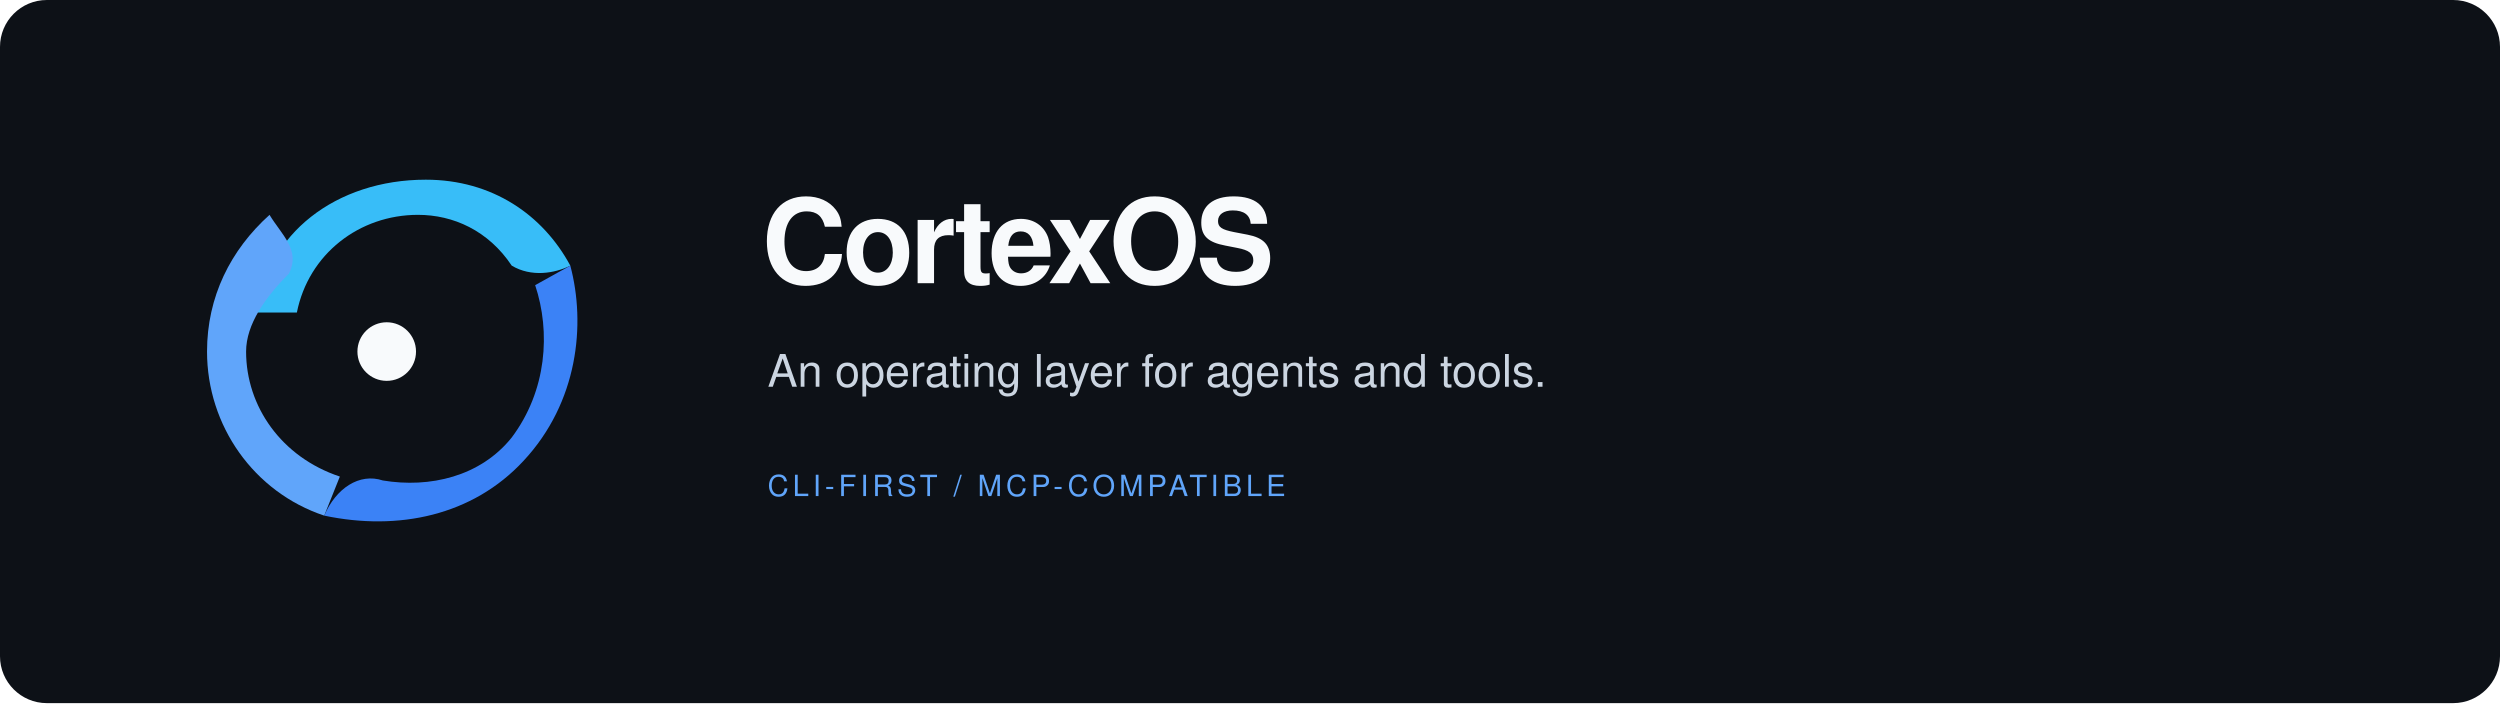
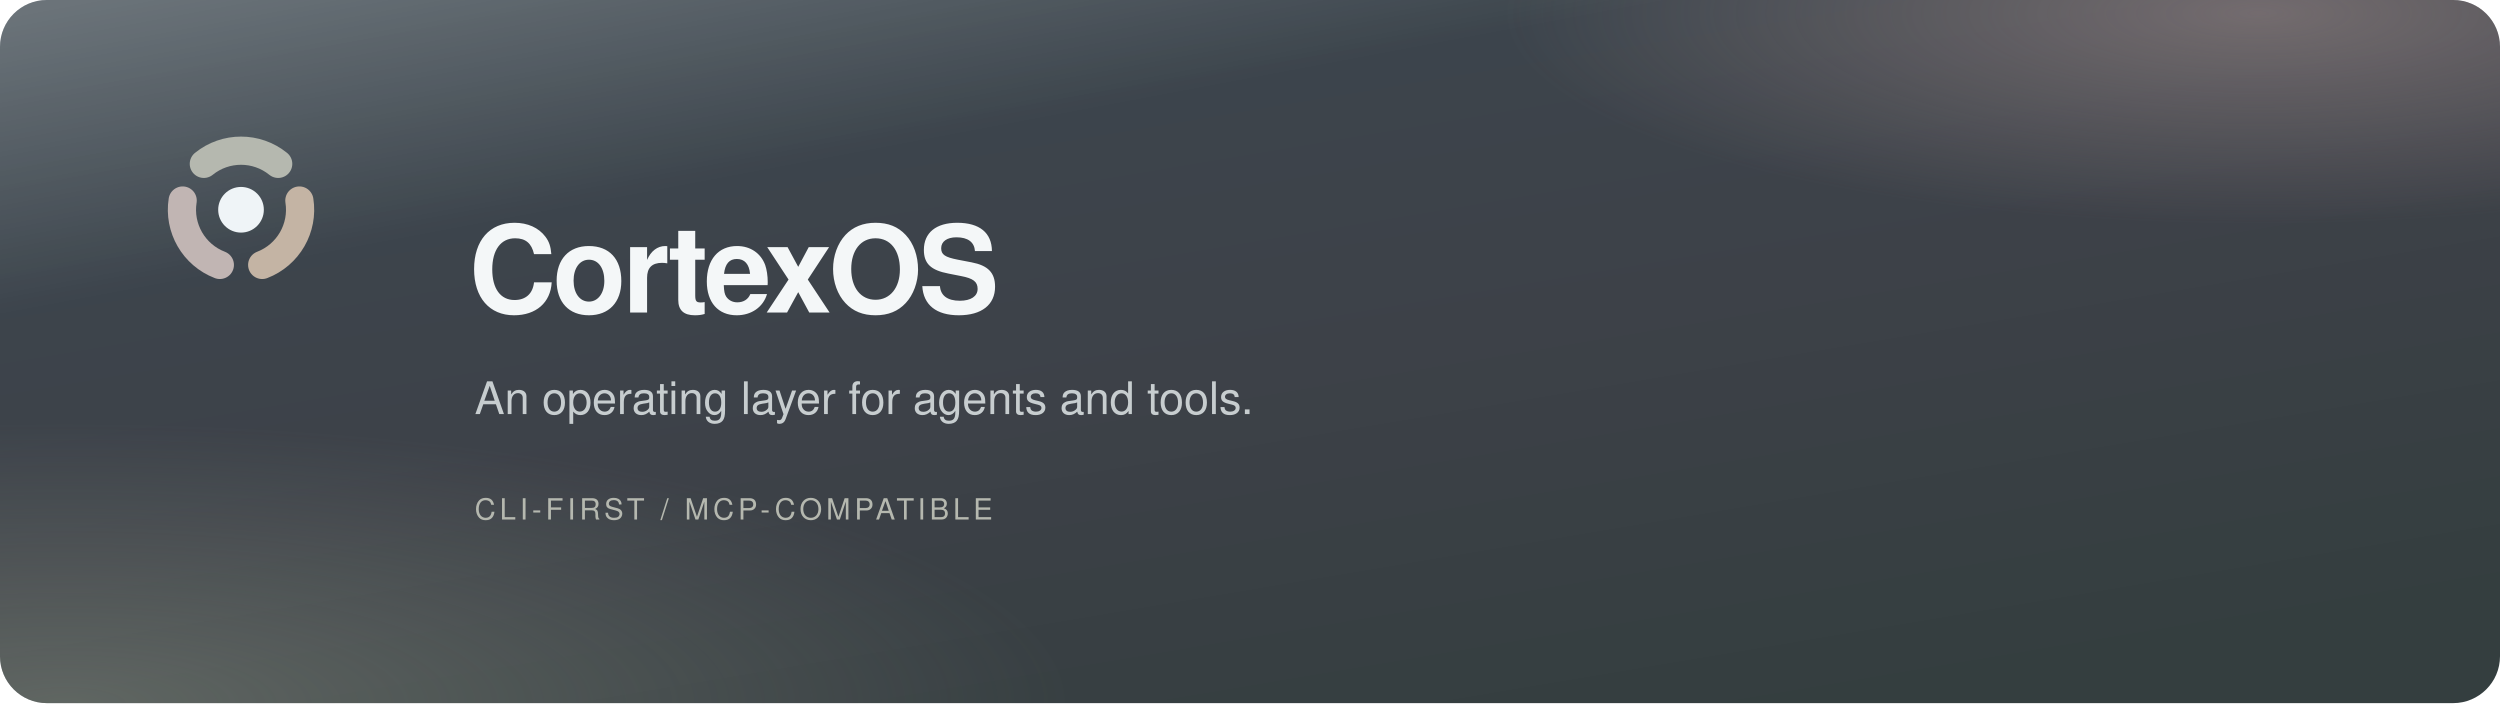
- <svg xmlns="http://www.w3.org/2000/svg" viewBox="0 0 1280 360" role="img" aria-label="CortexOS — An operating layer for agents and tools">
-   <rect width="1280" height="360" rx="24" fill="#0D1117" />
-   <g transform="translate(70 52)">
-     <path d="M62 108C66 68 102 40 148 40C182 40 208 58 222 84C214 88 202 90 192 84C180 66 162 58 144 58C114 58 88 78 82 108Z" fill="#38BDF8" />
-     <path d="M222 84C230 114 226 154 198 184C172 212 134 220 96 212C102 198 114 190 126 194C150 198 176 192 192 172C210 148 212 118 204 94Z" fill="#3B82F6" />
-     <path d="M96 212C60 200 36 166 36 128C36 100 48 76 68 58C74 68 84 76 78 88C66 100 56 114 56 128C56 156 74 182 104 192Z" fill="#60A5FA" />
-     <circle cx="128" cy="128" r="15" fill="#F8FAFC" />
+ <svg xmlns="http://www.w3.org/2000/svg" width="1280" height="360" viewBox="0 0 1280 360" role="img" aria-labelledby="title desc">
+   <defs>
+     <linearGradient id="gBase" x1="0.14" y1="0" x2="0.74" y2="1">
+       <stop offset="0" stop-color="#3C474F" />
+       <stop offset="0.55" stop-color="#3D4148" />
+       <stop offset="1" stop-color="#343E3F" />
+     </linearGradient>
+     <radialGradient id="gPetal" cx="0.9" cy="0.02" r="0.3">
+       <stop offset="0" stop-color="#C4A8A4" stop-opacity="0.4" />
+       <stop offset="1" stop-color="#C4A8A4" stop-opacity="0" />
+     </radialGradient>
+     <radialGradient id="gSage" cx="0.03" cy="1.0" r="0.4">
+       <stop offset="0" stop-color="#A8B09A" stop-opacity="0.34" />
+       <stop offset="1" stop-color="#A8B09A" stop-opacity="0" />
+     </radialGradient>
+     <linearGradient id="gSpecular" x1="0.04" y1="0" x2="0.62" y2="0.86">
+       <stop offset="0" stop-color="#FFFFFF" stop-opacity="0.24" />
+       <stop offset="0.34" stop-color="#FFFFFF" stop-opacity="0" />
+       <stop offset="1" stop-color="#FFFFFF" stop-opacity="0" />
+     </linearGradient>
+   </defs>
+   <rect width="1280" height="360" rx="24" fill="url(#gBase)" />
+   <rect width="1280" height="360" rx="24" fill="url(#gPetal)" />
+   <rect width="1280" height="360" rx="24" fill="url(#gSage)" />
+   <rect width="1280" height="360" rx="24" fill="url(#gSpecular)" />
+   <g transform="translate(64 48) scale(1.1)">
+     <g transform="translate(54,54) scale(1.25) translate(-54,-54)">
+       <path d="M 45.5,54 A 8.5,8.5 0 1 1 62.5,54 A 8.5,8.5 0 1 1 45.5,54" fill="#EFF4F7" />
+       <path d="M 40.155,36.903 A 22,22 0 0 1 67.845,36.903" fill="none" stroke="#B5B8AF" stroke-width="10.5" stroke-linecap="round" />
+       <path d="M 75.729,50.558 A 22,22 0 0 1 61.884,74.539" fill="none" stroke="#C4B4A4" stroke-width="10.5" stroke-linecap="round" />
+       <path d="M 46.116,74.539 A 22,22 0 0 1 32.271,50.558" fill="none" stroke="#C1B5B3" stroke-width="10.5" stroke-linecap="round" />
+     </g>
  </g>
-   <text x="390" y="145" fill="#F8FAFC" font-family="Helvetica,Arial,sans-serif" font-size="60" font-weight="700" letter-spacing="-2">CortexOS</text>
-   <text x="393" y="198" fill="#CBD5E1" font-family="Helvetica,Arial,sans-serif" font-size="23">An operating layer for agents and tools.</text>
-   <text x="393" y="254" fill="#60A5FA" font-family="Helvetica,Arial,sans-serif" font-size="15" letter-spacing="2">CLI-FIRST  /  MCP-COMPATIBLE</text>
+   <text x="240" y="160" fill="#F4F7F8" font-family="Helvetica,Arial,sans-serif" font-size="62" font-weight="700" letter-spacing="-2">CortexOS</text>
+   <text x="243" y="212" fill="#C7CDCF" font-family="Helvetica,Arial,sans-serif" font-size="23">An operating layer for agents and tools.</text>
+   <text x="243" y="266" fill="#B5B8AF" font-family="Helvetica,Arial,sans-serif" font-size="15" letter-spacing="2">CLI-FIRST  /  MCP-COMPATIBLE</text>
</svg>
